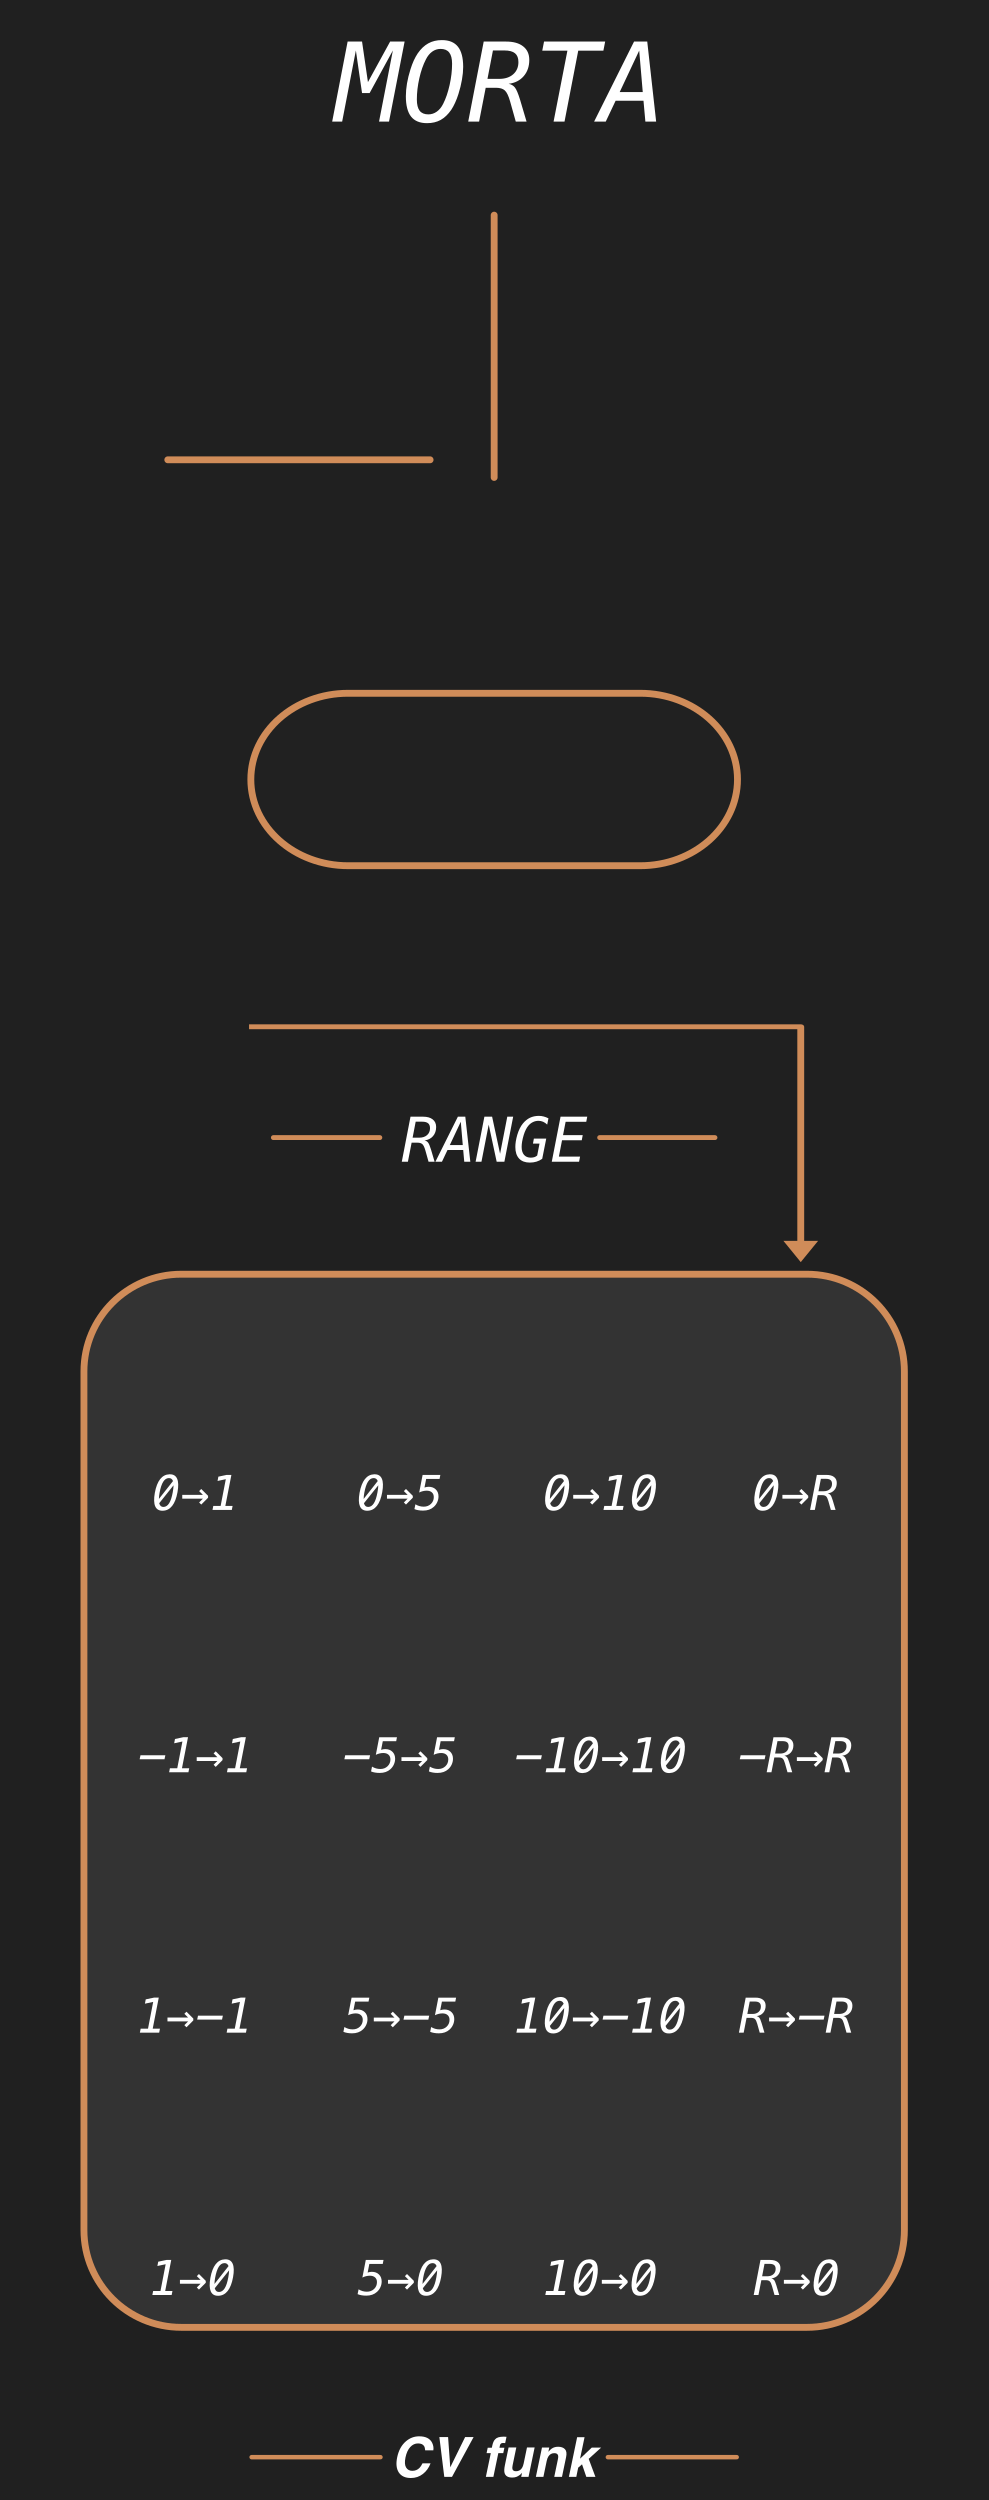
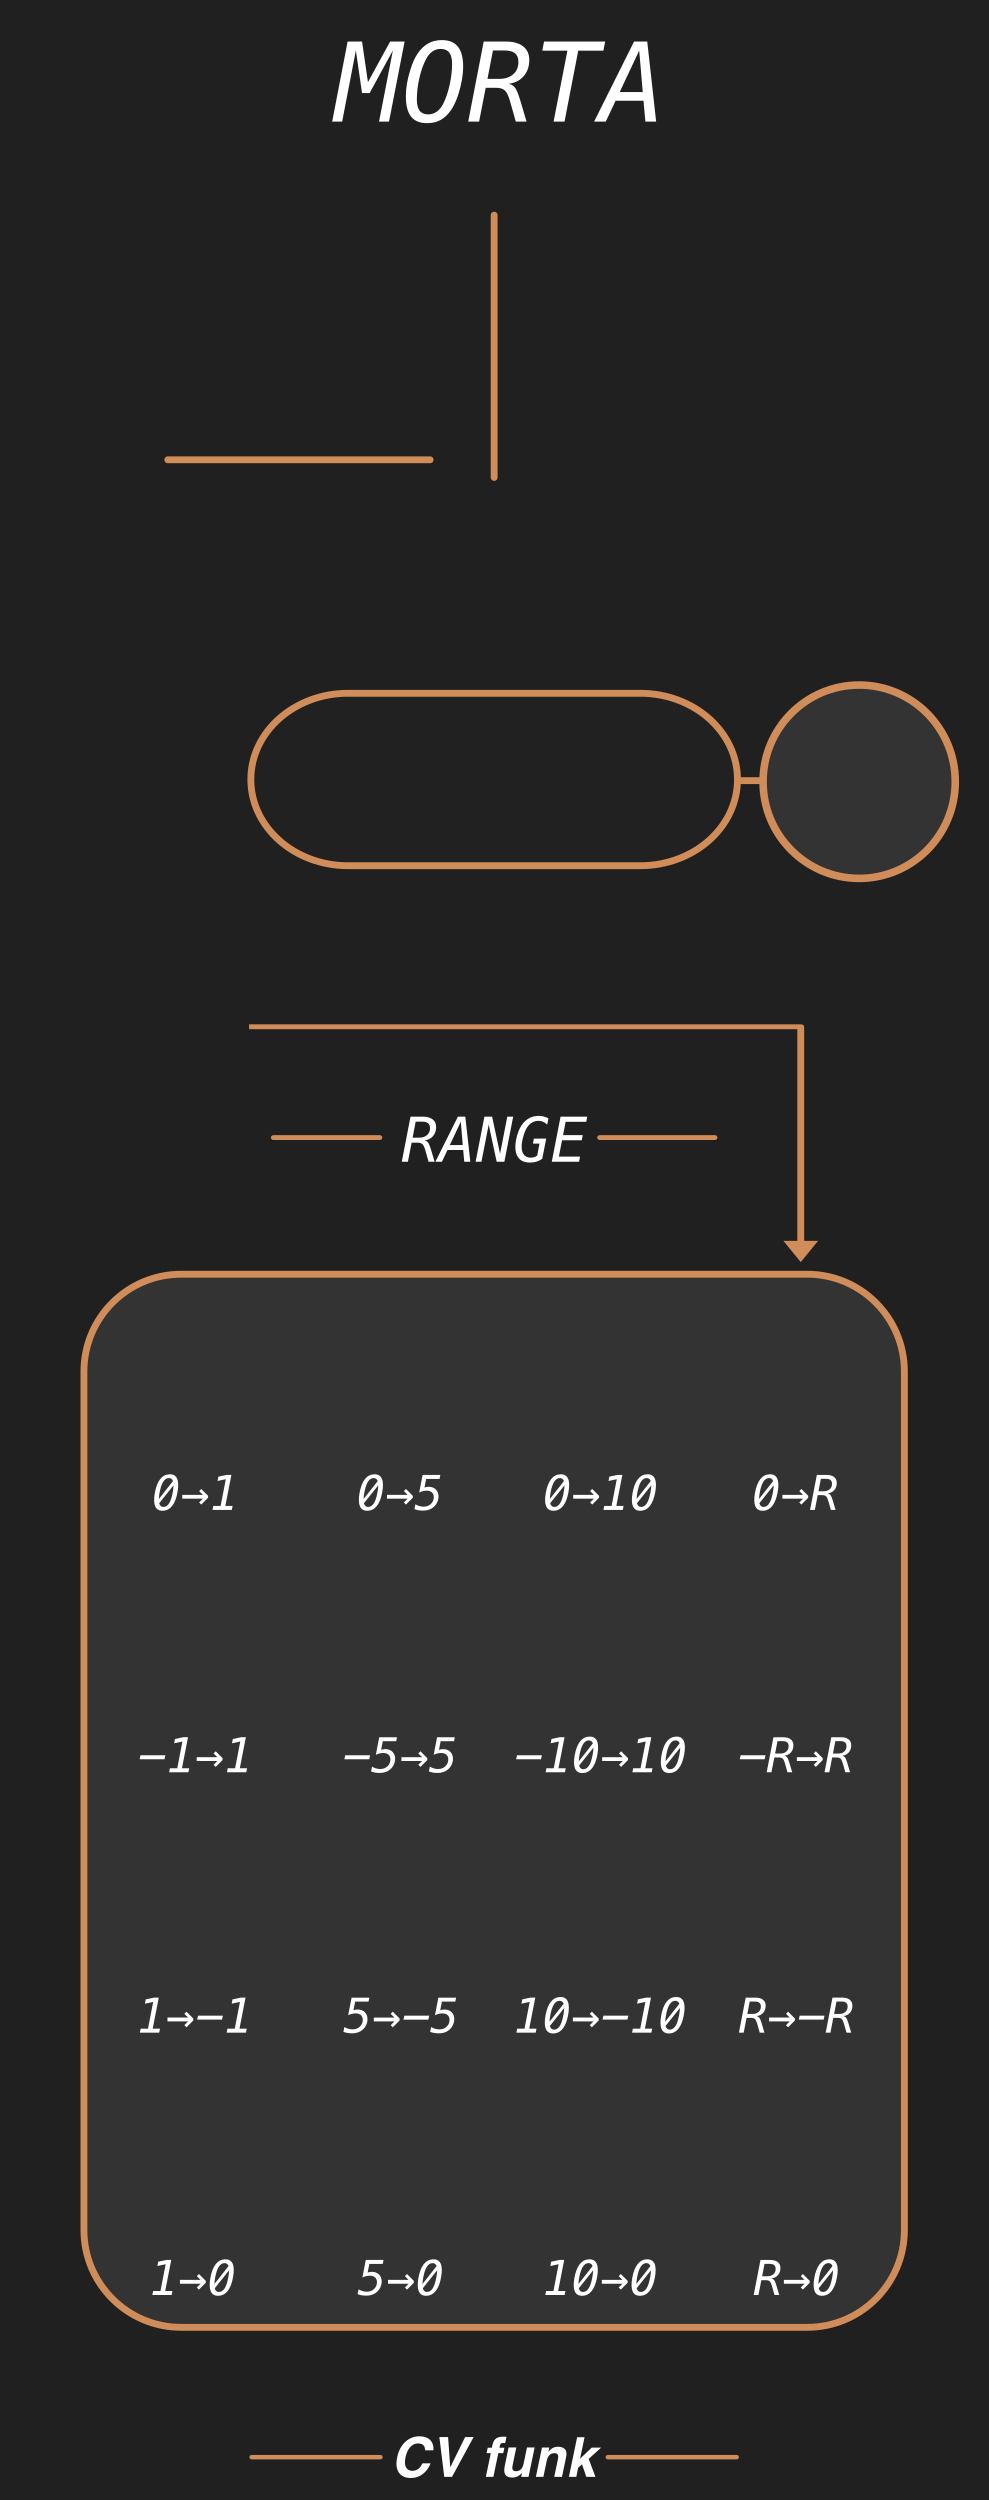
<svg xmlns="http://www.w3.org/2000/svg" width="50.8mm" height="128.5mm" viewBox="0 0 50.8 128.5" version="1.1" id="svg8" xml:space="preserve">
  <defs id="defs2">
    <linearGradient id="_Linear1" x1="0" y1="0" x2="1" y2="-0.003" gradientUnits="userSpaceOnUse" gradientTransform="matrix(75.07254,292.271,-293.0225,74.8799,36.97399,42.144)">
      <stop offset="0" style="stop-color:#e6e6e6;stop-opacity:1" id="stop1" />
      <stop offset="1" style="stop-color:#e6e6e6;stop-opacity:0" id="stop2" />
    </linearGradient>
  </defs>
  <g id="Layer-1" style="clip-rule:evenodd;fill-rule:evenodd;stroke-linejoin:round;stroke-miterlimit:1.5" transform="matrix(0.3561892,0,0,0.3561892,-0.3901597,-0.8190441)">
    <rect id="rect1" x="0.529" y="0.795" width="143.753" height="364.815" style="fill:#202020;stroke-width:1" />
+     <path id="path22526" d="m 106.924,114.948 h 17.015" style="clip-rule:evenodd;display:inline;fill:none;fill-rule:evenodd;stroke:#d08c59;stroke-width:0.99;stroke-linecap:round;stroke-linejoin:round;stroke-miterlimit:1.5;stroke-dasharray:none;stroke-opacity:1" />
    <g id="g3" transform="translate(-1.547709)">
      <path id="path128" d="m 65.011,354.825 c 0.168,0.356 0.223,0.713 0.164,1.073 h -1.177 c -0.018,-0.276 -0.072,-0.484 -0.164,-0.624 -0.161,-0.25 -0.452,-0.375 -0.872,-0.375 -0.428,0 -0.803,0.176 -1.123,0.529 -0.321,0.352 -0.548,0.85 -0.682,1.495 -0.135,0.645 -0.106,1.127 0.089,1.449 0.194,0.321 0.492,0.481 0.894,0.481 0.413,0 0.757,-0.138 1.032,-0.414 0.151,-0.147 0.296,-0.37 0.436,-0.666 h 1.166 c -0.232,0.627 -0.599,1.136 -1.099,1.529 -0.501,0.391 -1.079,0.588 -1.734,0.588 -0.81,0 -1.392,-0.265 -1.746,-0.795 -0.352,-0.533 -0.43,-1.263 -0.237,-2.192 0.208,-1.003 0.633,-1.777 1.273,-2.32 0.558,-0.473 1.191,-0.71 1.899,-0.71 0.948,0 1.574,0.318 1.881,0.952 z" style="fill:#ffffff;fill-rule:nonzero" />
      <path id="path129" d="m 67.617,358.347 2.145,-4.364 h 1.223 l -3.119,5.746 h -1.112 l -0.708,-5.746 h 1.259 z" style="fill:#ffffff;fill-rule:nonzero" />
      <path id="path130" d="m 75.43,355.519 -0.165,0.784 h -0.713 l -0.712,3.426 h -1.085 l 0.712,-3.426 h -0.609 l 0.164,-0.784 h 0.597 l 0.056,-0.273 c 0.096,-0.455 0.236,-0.768 0.421,-0.94 0.212,-0.254 0.619,-0.382 1.223,-0.382 0.069,0 0.131,0.002 0.186,0.006 0.055,0.004 0.131,0.01 0.228,0.017 l -0.191,0.906 c -0.059,-0.008 -0.16,-0.014 -0.302,-0.018 -0.143,-0.004 -0.25,0.028 -0.32,0.097 -0.07,0.069 -0.112,0.145 -0.128,0.228 -0.018,0.084 -0.043,0.203 -0.077,0.359 z" style="fill:#ffffff;fill-rule:nonzero" />
      <path id="path131" d="m 77.976,359.13 c -0.012,0.013 -0.046,0.052 -0.1,0.117 -0.053,0.065 -0.113,0.121 -0.179,0.171 -0.204,0.156 -0.392,0.262 -0.564,0.319 -0.171,0.057 -0.364,0.086 -0.579,0.086 -0.616,0 -0.985,-0.225 -1.104,-0.678 -0.067,-0.249 -0.049,-0.617 0.053,-1.103 l 0.532,-2.562 h 1.115 l -0.531,2.562 c -0.051,0.242 -0.061,0.423 -0.031,0.546 0.054,0.216 0.226,0.324 0.516,0.324 0.372,0 0.659,-0.154 0.861,-0.461 0.107,-0.166 0.189,-0.386 0.245,-0.658 l 0.481,-2.313 h 1.104 l -0.883,4.249 h -1.058 z" style="fill:#ffffff;fill-rule:nonzero" />
      <path id="path132" d="m 83.159,357.146 c 0.048,-0.224 0.055,-0.396 0.019,-0.515 -0.061,-0.219 -0.241,-0.328 -0.542,-0.328 -0.37,0 -0.657,0.16 -0.86,0.479 -0.108,0.17 -0.188,0.386 -0.241,0.648 l -0.478,2.299 h -1.085 l 0.882,-4.242 h 1.052 l -0.13,0.62 c 0.185,-0.217 0.351,-0.375 0.497,-0.471 0.259,-0.172 0.562,-0.257 0.905,-0.257 0.431,0 0.759,0.114 0.985,0.345 0.225,0.23 0.283,0.611 0.173,1.144 l -0.596,2.861 h -1.116 z" style="fill:#ffffff;fill-rule:nonzero" />
      <path id="path133" d="m 86.079,358.394 -0.274,1.335 h -1.071 l 1.193,-5.727 h 1.07 l -0.647,3.097 1.69,-1.6 h 1.35 l -1.797,1.627 0.974,2.603 h -1.315 l -0.618,-1.816 z" style="fill:#ffffff;fill-rule:nonzero" />
      <path id="path134" d="M 38.954,356.882 H 57.546" style="fill:none;stroke:#d08c59;stroke-width:0.64px;stroke-linecap:round" />
      <path id="path135" d="m 90.361,356.882 h 18.592" style="fill:none;stroke:#d08c59;stroke-width:0.64px;stroke-linecap:round" />
    </g>
    <path d="m 56.257,7.65 h 1.981 l 2.043,9.51 1.849,-9.51 h 1.509 L 61.387,19.202 H 59.407 L 57.364,9.693 55.507,19.202 H 54.006 Z M 67.477,18.158 q 0.658,0 1.215,-0.395 0.557,-0.395 0.921,-1.13 0.573,-1.122 0.929,-2.716 0.356,-1.594 0.356,-3.064 0,-1.099 -0.41,-1.617 -0.402,-0.526 -1.253,-0.526 -0.658,0 -1.207,0.395 -0.549,0.395 -0.913,1.13 -0.588,1.137 -0.944,2.716 -0.356,1.578 -0.356,3.049 0,1.106 0.402,1.633 0.41,0.526 1.261,0.526 z m 5.022,-6.848 q 0,0.851 -0.178,1.849 -0.17,0.998 -0.503,2.05 -0.224,0.712 -0.487,1.277 -0.255,0.565 -0.557,1.021 -0.681,0.983 -1.524,1.455 -0.843,0.464 -1.965,0.464 -1.555,0 -2.306,-0.952 -0.751,-0.952 -0.751,-2.933 0,-0.859 0.162,-1.842 0.17,-0.99 0.503,-2.043 0.224,-0.712 0.48,-1.277 0.263,-0.565 0.565,-1.021 0.681,-0.983 1.524,-1.447 0.843,-0.472 1.965,-0.472 1.563,0 2.314,0.952 0.758,0.944 0.758,2.917 z m 2.84,-3.66 h 1.981 l 2.043,9.51 1.849,-9.51 h 1.509 L 80.468,19.202 H 78.488 L 76.445,9.693 74.588,19.202 h -1.501 z m 13.022,1.3 -2.817,5.989 h 3.327 z M 87.618,7.65 h 1.903 l 1.284,11.552 h -1.555 l -0.271,-3.01 h -4.024 l -1.424,3.01 h -1.679 z" id="text1" style="font-style:italic;font-size:15.847px;font-family:Menlo;-inkscape-font-specification:'Menlo Italic';display:none;fill:#ffffff;stroke-width:0.743" aria-label="NONA" />
    <path d="m 47.026,19.212 q 1.431,0 2.298,-0.48 0.867,-0.487 1.393,-1.578 0.418,-0.89 0.681,-2.12 0.271,-1.238 0.271,-2.267 0,-1.362 -0.634,-1.95 -0.634,-0.588 -2.128,-0.588 h -0.882 l -1.749,8.983 z M 49.054,8.944 q 2.112,0 3.157,0.959 1.052,0.959 1.052,2.909 0,1.253 -0.325,2.584 -0.325,1.331 -0.874,2.36 -0.805,1.478 -2.012,2.112 -1.199,0.627 -3.25,0.627 H 44.457 L 46.709,8.944 Z m 7.668,0 h 6.848 L 63.314,10.26 h -5.293 l -0.665,3.42 h 5.053 l -0.248,1.315 h -5.06 l -0.805,4.186 h 5.432 l -0.255,1.315 h -7.003 z M 70.905,20.087 q -0.65,0.317 -1.315,0.472 -0.658,0.162 -1.362,0.162 -1.78,0 -2.762,-1.029 -0.975,-1.029 -0.975,-2.886 0,-1.702 0.542,-3.374 0.542,-1.671 1.424,-2.731 0.828,-1.006 1.826,-1.486 0.998,-0.48 2.275,-0.48 0.619,0 1.23,0.162 0.611,0.162 1.192,0.472 l -0.317,1.602 q -0.495,-0.487 -1.045,-0.727 -0.549,-0.24 -1.168,-0.24 -0.735,0 -1.362,0.317 -0.627,0.31 -1.176,0.952 -0.805,0.952 -1.3,2.437 -0.487,1.486 -0.487,2.979 0,1.339 0.604,2.05 0.604,0.712 1.741,0.712 0.658,0 1.354,-0.248 0.704,-0.248 1.385,-0.72 z M 75.818,8.944 h 6.422 L 81.985,10.26 h -2.43 l -1.725,8.922 h 2.43 l -0.255,1.315 h -6.422 l 0.255,-1.315 h 2.422 L 77.992,10.26 H 75.563 Z m 8.635,0 h 2.081 l 0.851,5.85 3.203,-5.85 h 2.089 L 90.427,20.497 h -1.439 l 1.996,-10.268 -3.358,6.151 h -1.091 l -0.89,-6.151 -1.981,10.268 H 82.225 Z M 97.909,10.244 95.093,16.233 H 98.42 Z M 97.166,8.944 h 1.903 l 1.284,11.552 H 98.799 l -0.271,-3.01 h -4.024 l -1.424,3.01 h -1.679 z" id="text2" style="font-style:italic;font-size:15.847px;font-family:Menlo;-inkscape-font-specification:'Menlo Italic';display:none;fill:#ffffff;stroke-width:0.743" aria-label="DECIMA" />
    <path d="m 51.259,8.297 h 2.081 l 0.851,5.85 3.203,-5.85 h 2.089 L 57.232,19.849 H 55.793 L 57.789,9.582 54.431,15.733 H 53.34 L 52.45,9.582 50.47,19.849 H 49.03 Z M 62.912,18.805 q 0.658,0 1.215,-0.395 0.557,-0.395 0.921,-1.13 0.573,-1.122 0.929,-2.716 0.356,-1.594 0.356,-3.064 0,-1.099 -0.41,-1.617 -0.402,-0.526 -1.253,-0.526 -0.658,0 -1.207,0.395 -0.549,0.395 -0.913,1.13 -0.588,1.137 -0.944,2.716 -0.356,1.578 -0.356,3.049 0,1.106 0.402,1.633 0.41,0.526 1.261,0.526 z m 5.022,-6.848 q 0,0.851 -0.178,1.849 -0.17,0.998 -0.503,2.05 -0.224,0.712 -0.487,1.277 -0.255,0.565 -0.557,1.021 -0.681,0.983 -1.524,1.455 -0.843,0.464 -1.965,0.464 -1.555,0 -2.306,-0.952 -0.751,-0.952 -0.751,-2.933 0,-0.859 0.162,-1.842 0.17,-0.99 0.503,-2.043 0.224,-0.712 0.48,-1.277 0.263,-0.565 0.565,-1.021 0.681,-0.983 1.524,-1.447 0.843,-0.472 1.965,-0.472 1.563,0 2.314,0.952 0.758,0.944 0.758,2.917 z m 6.562,2.437 q 0.557,0.108 0.89,0.518 0.34,0.41 0.758,1.78 l 0.936,3.157 h -1.555 l -0.82,-2.917 q -0.34,-1.207 -0.766,-1.586 -0.418,-0.379 -1.269,-0.379 h -1.486 l -0.952,4.882 H 68.661 L 70.897,8.297 h 3.219 q 1.602,0 2.476,0.696 0.882,0.689 0.882,1.95 0,1.416 -0.805,2.345 -0.797,0.929 -2.174,1.106 z m -2.267,-4.813 -0.789,4.101 h 1.695 q 1.261,0 2.012,-0.658 0.758,-0.665 0.758,-1.764 0,-0.867 -0.487,-1.269 -0.487,-0.41 -1.54,-0.41 z m 7.374,-1.284 h 8.821 L 88.167,9.613 H 84.538 L 82.558,19.849 H 80.979 L 82.975,9.613 H 79.346 Z M 93.336,9.597 90.52,15.586 h 3.327 z M 92.593,8.297 h 1.903 L 95.781,19.849 h -1.555 l -0.271,-3.01 h -4.024 l -1.424,3.01 h -1.679 z" id="text3" style="font-style:italic;font-size:15.847px;font-family:Menlo;-inkscape-font-specification:'Menlo Italic';display:inline;fill:#ffffff;stroke-width:0.743" aria-label="MORTA" />
    <rect style="clip-rule:evenodd;display:inline;opacity:1;fill:#333333;fill-opacity:1;fill-rule:evenodd;stroke:#d08c59;stroke-width:0.99;stroke-linejoin:round;stroke-miterlimit:1.5;stroke-dasharray:none;stroke-opacity:1" id="rect49" width="118.395" height="151.971" x="13.208" y="186.176" rx="14.037" ry="14.037" />
    <path id="path219" d="M 40.544,166.461 H 55.908" style="clip-rule:evenodd;display:inline;fill:none;fill-rule:evenodd;stroke:#d08c59;stroke-width:0.702;stroke-linecap:round;stroke-linejoin:round;stroke-miterlimit:1.5;stroke-dasharray:none;stroke-opacity:1" />
    <path id="path220" d="m 87.629,166.461 h 16.639" style="clip-rule:evenodd;display:inline;fill:none;fill-rule:evenodd;stroke:#d08c59;stroke-width:0.702;stroke-linecap:round;stroke-linejoin:round;stroke-miterlimit:1.5;stroke-dasharray:none;stroke-opacity:1" />
    <path d="m 62.356,166.872 q 0.313,0.061 0.501,0.292 0.192,0.231 0.427,1.001 l 0.527,1.776 h -0.875 l -0.461,-1.641 q -0.192,-0.679 -0.431,-0.892 -0.235,-0.213 -0.714,-0.213 h -0.836 l -0.535,2.746 h -0.884 l 1.258,-6.498 h 1.811 q 0.901,0 1.393,0.392 0.496,0.387 0.496,1.097 0,0.796 -0.453,1.319 -0.448,0.522 -1.223,0.622 z m -1.275,-2.707 -0.444,2.307 h 0.953 q 0.709,0 1.132,-0.37 0.427,-0.374 0.427,-0.992 0,-0.487 -0.274,-0.714 -0.274,-0.231 -0.866,-0.231 z m 6.507,0.009 -1.584,3.369 h 1.872 z m -0.418,-0.731 h 1.071 l 0.723,6.498 h -0.875 l -0.152,-1.693 H 65.673 l -0.801,1.693 h -0.944 z m 3.826,0 h 1.114 l 1.149,5.349 1.04,-5.349 h 0.849 l -1.267,6.498 h -1.114 l -1.149,-5.349 -1.045,5.349 h -0.844 z m 8.344,6.08 q -0.379,0.27 -0.827,0.409 -0.448,0.135 -0.958,0.135 -1.01,0 -1.554,-0.583 -0.54,-0.588 -0.54,-1.671 0,-0.392 0.07,-0.831 0.074,-0.444 0.213,-0.927 0.152,-0.509 0.357,-0.918 0.205,-0.413 0.448,-0.705 0.466,-0.566 1.027,-0.836 0.566,-0.27 1.288,-0.27 0.348,0 0.692,0.091 0.348,0.091 0.683,0.266 l -0.178,0.901 q -0.283,-0.274 -0.596,-0.409 -0.309,-0.135 -0.662,-0.135 -0.427,0 -0.801,0.183 -0.374,0.178 -0.67,0.531 -0.192,0.226 -0.361,0.566 -0.17,0.339 -0.3,0.762 -0.148,0.496 -0.226,0.931 -0.074,0.435 -0.074,0.788 0,0.744 0.344,1.149 0.344,0.405 0.975,0.405 0.296,0 0.531,-0.078 0.235,-0.083 0.396,-0.235 l 0.331,-1.711 h -0.944 l 0.131,-0.723 h 1.785 z m 2.646,-6.08 h 3.852 l -0.144,0.74 h -2.977 l -0.374,1.924 h 2.842 l -0.139,0.74 H 82.199 l -0.453,2.355 H 84.802 l -0.144,0.74 h -3.939 z" id="text4" style="font-style:italic;font-size:8.914px;font-family:Menlo;-inkscape-font-specification:'Menlo Italic';fill:#ffffff;stroke:none;stroke-width:0.743;stroke-opacity:1" aria-label="RANGE" />
    <path d="m 25.549,215.047 q 0.809,-0.027 1.1,0.626 0.295,0.653 0.061,1.953 -0.234,1.303 -0.768,1.98 -0.535,0.677 -1.344,0.701 -0.809,0.024 -1.1,-0.626 -0.291,-0.653 -0.061,-1.953 0.237,-1.303 0.768,-1.98 0.535,-0.677 1.344,-0.701 z m -0.853,4.712 q 0.481,-0.013 0.809,-0.535 0.328,-0.521 0.518,-1.578 0.105,-0.562 0.118,-1.012 l -2.072,2.59 q 0.152,0.552 0.626,0.535 z m 0.755,-4.164 q -0.477,0.013 -0.806,0.535 -0.328,0.521 -0.521,1.578 -0.088,0.477 -0.098,0.897 l 2.035,-2.583 q -0.173,-0.443 -0.609,-0.427 z m 5.67,2.837 -0.985,0.985 -0.305,-0.305 0.542,-0.542 h -2.979 v -0.555 h 2.979 l -0.542,-0.542 0.305,-0.305 0.985,0.985 z m 0.752,1.185 h 1.06 l 0.748,-3.863 -1.192,0.257 0.118,-0.623 1.192,-0.251 h 0.687 l -0.873,4.479 h 1.046 l -0.112,0.575 h -2.786 z" id="text5" style="font-style:italic;font-size:6.933px;font-family:Menlo;-inkscape-font-specification:'Menlo Italic';text-align:center;text-anchor:middle;fill:#ffffff;stroke-width:0.743" aria-label="0→1" />
    <path d="m 55.093,215.047 q 0.809,-0.027 1.1,0.626 0.295,0.653 0.061,1.953 -0.234,1.303 -0.768,1.98 -0.535,0.677 -1.344,0.701 -0.809,0.024 -1.1,-0.626 -0.291,-0.653 -0.061,-1.953 0.237,-1.303 0.768,-1.98 0.535,-0.677 1.344,-0.701 z m -0.853,4.712 q 0.481,-0.013 0.809,-0.535 0.328,-0.521 0.518,-1.578 0.105,-0.562 0.118,-1.012 l -2.072,2.59 q 0.152,0.552 0.626,0.535 z m 0.755,-4.164 q -0.477,0.013 -0.806,0.535 -0.328,0.521 -0.521,1.578 -0.088,0.477 -0.098,0.897 l 2.035,-2.583 q -0.173,-0.443 -0.609,-0.427 z m 5.67,2.837 -0.985,0.985 -0.305,-0.305 0.542,-0.542 h -2.979 v -0.555 h 2.979 l -0.542,-0.542 0.305,-0.305 0.985,0.985 z m 1.415,-3.294 h 2.559 l -0.112,0.575 h -1.933 l -0.244,1.242 q 0.159,-0.054 0.308,-0.078 0.152,-0.027 0.301,-0.027 0.636,0 1.026,0.386 0.389,0.383 0.389,1.009 0,0.42 -0.179,0.816 -0.176,0.396 -0.501,0.687 -0.298,0.271 -0.684,0.406 -0.383,0.135 -0.867,0.135 -0.366,0 -0.684,-0.058 -0.315,-0.054 -0.559,-0.159 l 0.139,-0.694 q 0.284,0.173 0.582,0.257 0.298,0.085 0.616,0.085 0.63,0 1.043,-0.396 0.413,-0.396 0.413,-0.985 0,-0.433 -0.274,-0.68 -0.271,-0.247 -0.752,-0.247 -0.267,0 -0.548,0.068 -0.278,0.068 -0.531,0.196 z" id="text6" style="font-style:italic;font-size:6.933px;font-family:Menlo;-inkscape-font-specification:'Menlo Italic';text-align:center;text-anchor:middle;fill:#ffffff;stroke-width:0.743" aria-label="0→5" />
    <path d="m 81.968,215.047 q 0.809,-0.027 1.1,0.626 0.295,0.653 0.061,1.953 -0.234,1.303 -0.768,1.98 -0.535,0.677 -1.344,0.701 -0.809,0.024 -1.1,-0.626 -0.291,-0.653 -0.061,-1.953 0.237,-1.303 0.768,-1.98 0.535,-0.677 1.344,-0.701 z m -0.853,4.712 q 0.481,-0.013 0.809,-0.535 0.328,-0.521 0.518,-1.578 0.105,-0.562 0.118,-1.012 l -2.072,2.59 q 0.152,0.552 0.626,0.535 z m 0.755,-4.164 q -0.477,0.013 -0.806,0.535 -0.328,0.521 -0.521,1.578 -0.088,0.477 -0.098,0.897 l 2.035,-2.583 q -0.173,-0.443 -0.609,-0.427 z m 5.67,2.837 -0.985,0.985 -0.305,-0.305 0.542,-0.542 h -2.979 v -0.555 h 2.979 l -0.542,-0.542 0.305,-0.305 0.985,0.985 z m 0.752,1.185 h 1.06 l 0.748,-3.863 -1.192,0.257 0.118,-0.623 1.192,-0.251 h 0.687 l -0.873,4.479 h 1.046 l -0.112,0.575 h -2.786 z m 6.198,-4.57 q 0.809,-0.027 1.1,0.626 0.295,0.653 0.061,1.953 -0.234,1.303 -0.768,1.98 -0.535,0.677 -1.344,0.701 -0.809,0.024 -1.1,-0.626 -0.291,-0.653 -0.061,-1.953 0.237,-1.303 0.768,-1.98 0.535,-0.677 1.344,-0.701 z m -0.853,4.712 q 0.481,-0.013 0.809,-0.535 0.328,-0.521 0.518,-1.578 0.105,-0.562 0.118,-1.012 l -2.072,2.59 q 0.152,0.552 0.626,0.535 z m 0.755,-4.164 q -0.477,0.013 -0.806,0.535 -0.328,0.521 -0.521,1.578 -0.088,0.477 -0.098,0.897 l 2.035,-2.583 q -0.173,-0.443 -0.609,-0.427 z" id="text7" style="font-style:italic;font-size:6.933px;font-family:Menlo;-inkscape-font-specification:'Menlo Italic';text-align:center;text-anchor:middle;fill:#ffffff;stroke-width:0.743" aria-label="0→10" />
    <path d="m 112.154,215.047 q 0.809,-0.027 1.1,0.626 0.295,0.653 0.061,1.953 -0.234,1.303 -0.768,1.98 -0.535,0.677 -1.344,0.701 -0.809,0.024 -1.1,-0.626 -0.291,-0.653 -0.061,-1.953 0.237,-1.303 0.768,-1.98 0.535,-0.677 1.344,-0.701 z m -0.853,4.712 q 0.481,-0.013 0.809,-0.535 0.328,-0.521 0.518,-1.578 0.105,-0.562 0.118,-1.012 l -2.072,2.59 q 0.152,0.552 0.626,0.535 z m 0.755,-4.164 q -0.477,0.013 -0.806,0.535 -0.328,0.521 -0.521,1.578 -0.088,0.477 -0.098,0.897 l 2.035,-2.583 q -0.173,-0.443 -0.609,-0.427 z m 5.67,2.837 -0.985,0.985 -0.305,-0.305 0.542,-0.542 h -2.979 v -0.555 h 2.979 l -0.542,-0.542 0.305,-0.305 0.985,0.985 z m 2.817,-0.626 q 0.244,0.047 0.389,0.227 0.149,0.179 0.332,0.779 l 0.41,1.381 h -0.68 l -0.359,-1.276 q -0.149,-0.528 -0.335,-0.694 -0.183,-0.166 -0.555,-0.166 h -0.65 l -0.416,2.136 h -0.687 l 0.978,-5.054 h 1.408 q 0.701,0 1.083,0.305 0.386,0.301 0.386,0.853 0,0.62 -0.352,1.026 -0.349,0.406 -0.951,0.484 z m -0.992,-2.106 -0.345,1.794 h 0.741 q 0.552,0 0.88,-0.288 0.332,-0.291 0.332,-0.772 0,-0.379 -0.213,-0.555 -0.213,-0.179 -0.674,-0.179 z" id="text8" style="font-style:italic;font-size:6.933px;font-family:Menlo;-inkscape-font-specification:'Menlo Italic';text-align:center;text-anchor:middle;fill:#ffffff;stroke-width:0.743" aria-label="0→R" />
    <path d="m 21.368,255.596 h 3.588 l -0.122,0.572 h -3.588 z m 4.245,1.875 h 1.06 l 0.748,-3.863 -1.192,0.257 0.118,-0.623 1.192,-0.251 h 0.687 l -0.873,4.479 h 1.046 l -0.112,0.575 h -2.786 z m 7.596,-1.185 -0.985,0.985 -0.305,-0.305 0.542,-0.542 h -2.979 v -0.555 h 2.979 l -0.542,-0.542 0.305,-0.305 0.985,0.985 z m 0.752,1.185 h 1.06 l 0.748,-3.863 -1.192,0.257 0.118,-0.623 1.192,-0.251 h 0.687 l -0.873,4.479 h 1.046 l -0.112,0.575 h -2.786 z" id="text9" style="font-style:italic;font-size:6.933px;font-family:Menlo;-inkscape-font-specification:'Menlo Italic';text-align:center;text-anchor:middle;fill:#ffffff;stroke-width:0.743" aria-label="-1→1" />
    <path d="m 50.912,255.596 h 3.588 l -0.122,0.572 h -3.588 z m 4.909,-2.603 h 2.559 l -0.112,0.575 h -1.933 l -0.244,1.242 q 0.159,-0.054 0.308,-0.078 0.152,-0.027 0.301,-0.027 0.636,0 1.026,0.386 0.389,0.383 0.389,1.009 0,0.42 -0.179,0.816 -0.176,0.396 -0.501,0.687 -0.298,0.271 -0.684,0.406 -0.383,0.135 -0.867,0.135 -0.366,0 -0.684,-0.058 -0.315,-0.054 -0.559,-0.159 l 0.139,-0.694 q 0.284,0.173 0.582,0.257 0.298,0.085 0.616,0.085 0.63,0 1.043,-0.396 0.413,-0.396 0.413,-0.985 0,-0.433 -0.274,-0.68 -0.271,-0.247 -0.752,-0.247 -0.267,0 -0.548,0.068 -0.278,0.068 -0.531,0.196 z m 6.933,3.294 -0.985,0.985 -0.305,-0.305 0.542,-0.542 h -2.979 v -0.555 h 2.979 l -0.542,-0.542 0.305,-0.305 0.985,0.985 z m 1.415,-3.294 h 2.559 l -0.112,0.575 h -1.933 l -0.244,1.242 q 0.159,-0.054 0.308,-0.078 0.152,-0.027 0.301,-0.027 0.636,0 1.026,0.386 0.389,0.383 0.389,1.009 0,0.42 -0.179,0.816 -0.176,0.396 -0.501,0.687 -0.298,0.271 -0.684,0.406 -0.383,0.135 -0.867,0.135 -0.366,0 -0.684,-0.058 -0.315,-0.054 -0.559,-0.159 l 0.139,-0.694 q 0.284,0.173 0.582,0.257 0.298,0.085 0.616,0.085 0.63,0 1.043,-0.396 0.413,-0.396 0.413,-0.985 0,-0.433 -0.274,-0.68 -0.271,-0.247 -0.752,-0.247 -0.267,0 -0.548,0.068 -0.278,0.068 -0.531,0.196 z" id="text10" style="font-style:italic;font-size:6.933px;font-family:Menlo;-inkscape-font-specification:'Menlo Italic';text-align:center;text-anchor:middle;fill:#ffffff;stroke-width:0.743" aria-label="-5→5" />
    <path d="m 75.7,255.596 h 3.588 l -0.122,0.572 h -3.588 z m 4.245,1.875 h 1.06 l 0.748,-3.863 -1.192,0.257 0.118,-0.623 1.192,-0.251 h 0.687 l -0.873,4.479 h 1.046 l -0.112,0.575 h -2.786 z m 6.198,-4.57 q 0.809,-0.027 1.1,0.626 0.295,0.653 0.061,1.953 -0.234,1.303 -0.768,1.98 -0.535,0.677 -1.344,0.701 -0.809,0.024 -1.1,-0.626 -0.291,-0.653 -0.061,-1.953 0.237,-1.303 0.768,-1.98 0.535,-0.677 1.344,-0.701 z m -0.853,4.712 q 0.481,-0.013 0.809,-0.535 0.328,-0.521 0.518,-1.578 0.105,-0.562 0.118,-1.012 l -2.072,2.59 q 0.152,0.552 0.626,0.535 z m 0.755,-4.164 q -0.477,0.014 -0.806,0.535 -0.328,0.521 -0.521,1.578 -0.088,0.477 -0.098,0.897 l 2.035,-2.583 q -0.173,-0.443 -0.609,-0.427 z m 5.67,2.837 -0.985,0.985 -0.305,-0.305 0.542,-0.542 h -2.979 v -0.555 h 2.979 l -0.542,-0.542 0.305,-0.305 0.985,0.985 z m 0.752,1.185 h 1.06 l 0.748,-3.863 -1.192,0.257 0.118,-0.623 1.192,-0.251 h 0.687 l -0.873,4.479 h 1.046 l -0.112,0.575 h -2.786 z m 6.198,-4.57 q 0.809,-0.027 1.1,0.626 0.295,0.653 0.061,1.953 -0.234,1.303 -0.768,1.98 -0.535,0.677 -1.344,0.701 -0.809,0.024 -1.1,-0.626 -0.291,-0.653 -0.061,-1.953 0.237,-1.303 0.768,-1.98 0.535,-0.677 1.344,-0.701 z m -0.853,4.712 q 0.481,-0.013 0.809,-0.535 0.328,-0.521 0.518,-1.578 0.105,-0.562 0.118,-1.012 l -2.072,2.59 q 0.152,0.552 0.626,0.535 z m 0.755,-4.164 q -0.477,0.014 -0.806,0.535 -0.328,0.521 -0.521,1.578 -0.088,0.477 -0.098,0.897 l 2.035,-2.583 q -0.173,-0.443 -0.609,-0.427 z" id="text11" style="font-style:italic;font-size:6.933px;font-family:Menlo;-inkscape-font-specification:'Menlo Italic';text-align:center;text-anchor:middle;fill:#ffffff;stroke-width:0.743" aria-label="-10→10" />
    <path d="m 107.973,255.596 h 3.588 l -0.122,0.572 h -3.588 z m 6.31,0.064 q 0.244,0.047 0.389,0.227 0.149,0.179 0.332,0.779 l 0.41,1.381 h -0.68 l -0.359,-1.276 q -0.149,-0.528 -0.335,-0.694 -0.183,-0.166 -0.555,-0.166 h -0.65 l -0.416,2.136 h -0.687 l 0.978,-5.054 h 1.408 q 0.701,0 1.083,0.305 0.386,0.301 0.386,0.853 0,0.62 -0.352,1.026 -0.349,0.406 -0.951,0.484 z m -0.992,-2.106 -0.345,1.794 h 0.741 q 0.552,0 0.88,-0.288 0.332,-0.291 0.332,-0.772 0,-0.379 -0.213,-0.555 -0.213,-0.179 -0.674,-0.179 z m 6.523,2.732 -0.985,0.985 -0.305,-0.305 0.542,-0.542 h -2.979 v -0.555 h 2.979 l -0.542,-0.542 0.305,-0.305 0.985,0.985 z m 2.817,-0.626 q 0.244,0.047 0.389,0.227 0.149,0.179 0.332,0.779 l 0.41,1.381 h -0.68 l -0.359,-1.276 q -0.149,-0.528 -0.335,-0.694 -0.183,-0.166 -0.555,-0.166 h -0.65 l -0.416,2.136 h -0.687 l 0.978,-5.054 h 1.408 q 0.701,0 1.083,0.305 0.386,0.301 0.386,0.853 0,0.62 -0.352,1.026 -0.349,0.406 -0.951,0.484 z m -0.992,-2.106 -0.345,1.794 h 0.741 q 0.552,0 0.88,-0.288 0.332,-0.291 0.332,-0.772 0,-0.379 -0.213,-0.555 -0.213,-0.179 -0.674,-0.179 z" id="text12" style="font-style:italic;font-size:6.933px;font-family:Menlo;-inkscape-font-specification:'Menlo Italic';text-align:center;text-anchor:middle;fill:#ffffff;stroke-width:0.743" aria-label="-R→R" />
    <path d="m 21.393,295.047 h 1.06 l 0.748,-3.863 -1.192,0.257 0.118,-0.623 1.192,-0.251 h 0.687 l -0.873,4.479 h 1.046 l -0.112,0.575 H 21.281 Z m 7.596,-1.185 -0.985,0.985 -0.305,-0.305 0.542,-0.542 h -2.979 v -0.555 h 2.979 l -0.542,-0.542 0.305,-0.305 0.985,0.985 z m 0.68,-0.691 h 3.588 l -0.122,0.572 h -3.588 z m 4.245,1.875 h 1.06 l 0.748,-3.863 -1.192,0.257 0.118,-0.623 1.192,-0.251 h 0.687 l -0.873,4.479 h 1.046 l -0.112,0.575 h -2.786 z" id="text13" style="font-style:italic;font-size:6.933px;font-family:Menlo;-inkscape-font-specification:'Menlo Italic';text-align:center;text-anchor:middle;fill:#ffffff;stroke-width:0.743" aria-label="1→-1" />
    <path d="m 51.831,290.569 h 2.559 l -0.112,0.575 h -1.933 l -0.244,1.242 q 0.159,-0.054 0.308,-0.078 0.152,-0.027 0.301,-0.027 0.636,0 1.026,0.386 0.389,0.383 0.389,1.009 0,0.42 -0.179,0.816 -0.176,0.396 -0.501,0.687 -0.298,0.271 -0.684,0.406 -0.383,0.135 -0.867,0.135 -0.366,0 -0.684,-0.058 -0.315,-0.054 -0.559,-0.159 l 0.139,-0.694 q 0.284,0.173 0.582,0.257 0.298,0.085 0.616,0.085 0.63,0 1.043,-0.396 0.413,-0.396 0.413,-0.985 0,-0.433 -0.274,-0.68 -0.271,-0.247 -0.752,-0.247 -0.267,0 -0.548,0.068 -0.278,0.068 -0.531,0.196 z m 6.933,3.294 -0.985,0.985 -0.305,-0.305 0.542,-0.542 h -2.979 v -0.555 h 2.979 l -0.542,-0.542 0.305,-0.305 0.985,0.985 z m 0.68,-0.691 h 3.588 l -0.122,0.572 h -3.588 z m 4.909,-2.603 h 2.559 l -0.112,0.575 h -1.933 l -0.244,1.242 q 0.159,-0.054 0.308,-0.078 0.152,-0.027 0.301,-0.027 0.636,0 1.026,0.386 0.389,0.383 0.389,1.009 0,0.42 -0.179,0.816 -0.176,0.396 -0.501,0.687 -0.298,0.271 -0.684,0.406 -0.383,0.135 -0.867,0.135 -0.366,0 -0.684,-0.058 -0.315,-0.054 -0.559,-0.159 l 0.139,-0.694 q 0.284,0.173 0.582,0.257 0.298,0.085 0.616,0.085 0.63,0 1.043,-0.396 0.413,-0.396 0.413,-0.985 0,-0.433 -0.274,-0.68 -0.271,-0.247 -0.752,-0.247 -0.267,0 -0.548,0.068 -0.278,0.068 -0.531,0.196 z" id="text14" style="font-style:italic;font-size:6.933px;font-family:Menlo;-inkscape-font-specification:'Menlo Italic';text-align:center;text-anchor:middle;fill:#ffffff;stroke-width:0.743" aria-label="5→-5" />
    <path d="m 75.725,295.047 h 1.06 l 0.748,-3.863 -1.192,0.257 0.118,-0.623 1.192,-0.251 h 0.687 l -0.873,4.479 h 1.046 l -0.112,0.575 h -2.786 z m 6.198,-4.57 q 0.809,-0.027 1.1,0.626 0.295,0.653 0.061,1.953 -0.234,1.303 -0.768,1.98 -0.535,0.677 -1.344,0.701 -0.809,0.024 -1.1,-0.626 -0.291,-0.653 -0.061,-1.953 0.237,-1.303 0.768,-1.98 0.535,-0.677 1.344,-0.701 z m -0.853,4.712 q 0.481,-0.013 0.809,-0.535 0.328,-0.521 0.518,-1.578 0.105,-0.562 0.118,-1.012 l -2.072,2.59 q 0.152,0.552 0.626,0.535 z m 0.755,-4.164 q -0.477,0.013 -0.806,0.535 -0.328,0.521 -0.521,1.578 -0.088,0.477 -0.098,0.897 l 2.035,-2.583 q -0.173,-0.443 -0.609,-0.427 z m 5.67,2.837 -0.985,0.985 -0.305,-0.305 0.542,-0.542 h -2.979 v -0.555 h 2.979 l -0.542,-0.542 0.305,-0.305 0.985,0.985 z m 0.68,-0.691 h 3.588 l -0.122,0.572 h -3.588 z m 4.245,1.875 h 1.06 l 0.748,-3.863 -1.192,0.257 0.118,-0.623 1.192,-0.251 h 0.687 l -0.873,4.479 h 1.046 l -0.112,0.575 h -2.786 z m 6.198,-4.57 q 0.809,-0.027 1.1,0.626 0.295,0.653 0.061,1.953 -0.234,1.303 -0.768,1.98 -0.535,0.677 -1.344,0.701 -0.809,0.024 -1.1,-0.626 -0.291,-0.653 -0.061,-1.953 0.237,-1.303 0.768,-1.98 0.535,-0.677 1.344,-0.701 z m -0.853,4.712 q 0.481,-0.013 0.809,-0.535 0.328,-0.521 0.518,-1.578 0.105,-0.562 0.118,-1.012 l -2.072,2.59 q 0.152,0.552 0.626,0.535 z m 0.755,-4.164 q -0.477,0.013 -0.806,0.535 -0.328,0.521 -0.521,1.578 -0.088,0.477 -0.098,0.897 l 2.035,-2.583 q -0.173,-0.443 -0.609,-0.427 z" id="text15" style="font-style:italic;font-size:6.933px;font-family:Menlo;-inkscape-font-specification:'Menlo Italic';text-align:center;text-anchor:middle;fill:#ffffff;stroke-width:0.743" aria-label="10→-10" />
    <path d="m 110.277,293.236 q 0.244,0.047 0.389,0.227 0.149,0.179 0.332,0.779 l 0.41,1.381 h -0.68 l -0.359,-1.276 q -0.149,-0.528 -0.335,-0.694 -0.183,-0.166 -0.555,-0.166 h -0.65 l -0.416,2.136 h -0.687 l 0.978,-5.054 h 1.408 q 0.701,0 1.083,0.305 0.386,0.301 0.386,0.853 0,0.62 -0.352,1.026 -0.349,0.406 -0.951,0.484 z m -0.992,-2.106 -0.345,1.794 h 0.741 q 0.552,0 0.88,-0.288 0.332,-0.291 0.332,-0.772 0,-0.379 -0.213,-0.555 -0.213,-0.179 -0.674,-0.179 z m 6.523,2.732 -0.985,0.985 -0.305,-0.305 0.542,-0.542 h -2.979 v -0.555 h 2.979 l -0.542,-0.542 0.305,-0.305 0.985,0.985 z m 0.68,-0.691 h 3.588 l -0.122,0.572 h -3.588 z m 6.31,0.064 q 0.244,0.047 0.389,0.227 0.149,0.179 0.332,0.779 l 0.41,1.381 h -0.68 l -0.359,-1.276 q -0.149,-0.528 -0.335,-0.694 -0.183,-0.166 -0.555,-0.166 h -0.65 l -0.416,2.136 h -0.687 l 0.978,-5.054 h 1.408 q 0.701,0 1.083,0.305 0.386,0.301 0.386,0.853 0,0.62 -0.352,1.026 -0.349,0.406 -0.951,0.484 z m -0.992,-2.106 -0.345,1.794 h 0.741 q 0.552,0 0.88,-0.288 0.332,-0.291 0.332,-0.772 0,-0.379 -0.213,-0.555 -0.213,-0.179 -0.674,-0.179 z" id="text16" style="font-style:italic;font-size:6.933px;font-family:Menlo;-inkscape-font-specification:'Menlo Italic';text-align:center;text-anchor:middle;fill:#ffffff;stroke-width:0.743" aria-label="R→-R" />
    <path d="m 23.193,332.902 h 1.06 l 0.748,-3.863 -1.192,0.257 0.118,-0.623 1.192,-0.251 h 0.687 l -0.873,4.479 h 1.046 l -0.112,0.575 h -2.786 z m 7.596,-1.185 -0.985,0.985 -0.305,-0.305 0.542,-0.542 h -2.979 v -0.555 h 2.979 l -0.542,-0.542 0.305,-0.305 0.985,0.985 z m 2.776,-3.385 q 0.809,-0.027 1.1,0.626 0.295,0.653 0.061,1.953 -0.234,1.303 -0.768,1.98 -0.535,0.677 -1.344,0.701 -0.809,0.024 -1.1,-0.626 -0.291,-0.653 -0.061,-1.953 0.237,-1.303 0.768,-1.98 0.535,-0.677 1.344,-0.701 z m -0.853,4.712 q 0.481,-0.013 0.809,-0.535 0.328,-0.521 0.518,-1.578 0.105,-0.562 0.118,-1.012 l -2.072,2.59 q 0.152,0.552 0.626,0.535 z m 0.755,-4.164 q -0.477,0.013 -0.806,0.535 -0.328,0.521 -0.521,1.578 -0.088,0.477 -0.098,0.897 l 2.035,-2.583 q -0.173,-0.443 -0.609,-0.427 z" id="text17" style="font-style:italic;font-size:6.933px;font-family:Menlo;-inkscape-font-specification:'Menlo Italic';text-align:center;text-anchor:middle;fill:#ffffff;stroke-width:0.743" aria-label="1→0" />
    <path d="m 53.88,328.423 h 2.559 l -0.112,0.575 h -1.933 l -0.244,1.242 q 0.159,-0.054 0.308,-0.078 0.152,-0.027 0.301,-0.027 0.636,0 1.026,0.386 0.389,0.383 0.389,1.009 0,0.42 -0.179,0.816 -0.176,0.396 -0.501,0.687 -0.298,0.271 -0.684,0.406 -0.383,0.135 -0.867,0.135 -0.366,0 -0.684,-0.058 -0.315,-0.054 -0.559,-0.159 l 0.139,-0.694 q 0.284,0.173 0.582,0.257 0.298,0.085 0.616,0.085 0.63,0 1.043,-0.396 0.413,-0.396 0.413,-0.985 0,-0.433 -0.274,-0.68 -0.271,-0.247 -0.752,-0.247 -0.267,0 -0.548,0.068 -0.278,0.068 -0.531,0.196 z m 6.933,3.294 -0.985,0.985 -0.305,-0.305 0.542,-0.542 h -2.979 v -0.555 h 2.979 l -0.542,-0.542 0.305,-0.305 0.985,0.985 z m 2.776,-3.385 q 0.809,-0.027 1.1,0.626 0.295,0.653 0.061,1.953 -0.234,1.303 -0.768,1.98 -0.535,0.677 -1.344,0.701 -0.809,0.024 -1.1,-0.626 -0.291,-0.653 -0.061,-1.953 0.237,-1.303 0.768,-1.98 0.535,-0.677 1.344,-0.701 z m -0.853,4.712 q 0.481,-0.013 0.809,-0.535 0.328,-0.521 0.518,-1.578 0.105,-0.562 0.118,-1.012 l -2.072,2.59 q 0.152,0.552 0.626,0.535 z m 0.755,-4.164 q -0.477,0.013 -0.806,0.535 -0.328,0.521 -0.521,1.578 -0.088,0.477 -0.098,0.897 l 2.035,-2.583 q -0.173,-0.443 -0.609,-0.427 z" id="text18" style="font-style:italic;font-size:6.933px;font-family:Menlo;-inkscape-font-specification:'Menlo Italic';text-align:center;text-anchor:middle;fill:#ffffff;stroke-width:0.743" aria-label="5→0" />
    <path d="m 79.899,332.902 h 1.06 l 0.748,-3.863 -1.192,0.257 0.118,-0.623 1.192,-0.251 h 0.687 l -0.873,4.479 h 1.046 l -0.112,0.575 h -2.786 z m 6.198,-4.57 q 0.809,-0.027 1.1,0.626 0.295,0.653 0.061,1.953 -0.234,1.303 -0.768,1.98 -0.535,0.677 -1.344,0.701 -0.809,0.024 -1.1,-0.626 -0.291,-0.653 -0.061,-1.953 0.237,-1.303 0.768,-1.98 0.535,-0.677 1.344,-0.701 z m -0.853,4.712 q 0.481,-0.013 0.809,-0.535 0.328,-0.521 0.518,-1.578 0.105,-0.562 0.118,-1.012 l -2.072,2.59 q 0.152,0.552 0.626,0.535 z m 0.755,-4.164 q -0.477,0.013 -0.806,0.535 -0.328,0.521 -0.521,1.578 -0.088,0.477 -0.098,0.897 l 2.035,-2.583 q -0.173,-0.443 -0.609,-0.427 z m 5.67,2.837 -0.985,0.985 -0.305,-0.305 0.542,-0.542 H 87.942 v -0.555 h 2.979 l -0.542,-0.542 0.305,-0.305 0.985,0.985 z m 2.776,-3.385 q 0.809,-0.027 1.1,0.626 0.295,0.653 0.061,1.953 -0.234,1.303 -0.768,1.98 -0.535,0.677 -1.344,0.701 -0.809,0.024 -1.1,-0.626 -0.291,-0.653 -0.061,-1.953 0.237,-1.303 0.768,-1.98 0.535,-0.677 1.344,-0.701 z m -0.853,4.712 q 0.481,-0.013 0.809,-0.535 0.328,-0.521 0.518,-1.578 0.105,-0.562 0.118,-1.012 l -2.072,2.59 q 0.152,0.552 0.626,0.535 z m 0.755,-4.164 q -0.477,0.013 -0.806,0.535 -0.328,0.521 -0.521,1.578 -0.088,0.477 -0.098,0.897 l 2.035,-2.583 q -0.173,-0.443 -0.609,-0.427 z" id="text19" style="font-style:italic;font-size:6.933px;font-family:Menlo;-inkscape-font-specification:'Menlo Italic';text-align:center;text-anchor:middle;fill:#ffffff;stroke-width:0.743" aria-label="10→0" />
    <path d="m 112.41,331.091 q 0.244,0.047 0.389,0.227 0.149,0.179 0.332,0.779 l 0.41,1.381 h -0.68 l -0.359,-1.276 q -0.149,-0.528 -0.335,-0.694 -0.183,-0.166 -0.555,-0.166 h -0.65 l -0.416,2.136 h -0.687 l 0.978,-5.054 h 1.408 q 0.701,0 1.083,0.305 0.386,0.301 0.386,0.853 0,0.62 -0.352,1.026 -0.349,0.406 -0.951,0.484 z m -0.992,-2.106 -0.345,1.794 h 0.741 q 0.552,0 0.88,-0.288 0.332,-0.291 0.332,-0.772 0,-0.379 -0.213,-0.555 -0.213,-0.179 -0.674,-0.179 z m 6.523,2.732 -0.985,0.985 -0.305,-0.305 0.542,-0.542 h -2.979 v -0.555 h 2.979 l -0.542,-0.542 0.305,-0.305 0.985,0.985 z m 2.776,-3.385 q 0.809,-0.027 1.1,0.626 0.295,0.653 0.061,1.953 -0.234,1.303 -0.768,1.98 -0.535,0.677 -1.344,0.701 -0.809,0.024 -1.1,-0.626 -0.291,-0.653 -0.061,-1.953 0.237,-1.303 0.768,-1.98 0.535,-0.677 1.344,-0.701 z m -0.853,4.712 q 0.481,-0.013 0.809,-0.535 0.328,-0.521 0.518,-1.578 0.105,-0.562 0.118,-1.012 l -2.072,2.59 q 0.152,0.552 0.626,0.535 z m 0.755,-4.164 q -0.477,0.013 -0.806,0.535 -0.328,0.521 -0.521,1.578 -0.088,0.477 -0.098,0.897 l 2.035,-2.583 q -0.173,-0.443 -0.609,-0.427 z" id="text20" style="font-style:italic;font-size:6.933px;font-family:Menlo;-inkscape-font-specification:'Menlo Italic';text-align:center;text-anchor:middle;fill:#ffffff;stroke-width:0.743" aria-label="R→0" />
    <path id="path20" d="M 25.309,68.651 H 63.161" style="clip-rule:evenodd;display:inline;fill:none;fill-rule:evenodd;stroke:#d08c59;stroke-width:0.99;stroke-linecap:round;stroke-linejoin:round;stroke-miterlimit:1.5;stroke-dasharray:none;stroke-opacity:1" />
    <g id="path21" style="stroke-width:1.176;stroke-dasharray:none;stroke:none;stroke-opacity:1;fill:#d08c59;fill-opacity:1" transform="matrix(1,0,0,0.7087434,0,53.71664)">
      <path style="color:#000000;clip-rule:nonzero;fill:#d08c59;fill-rule:nonzero;stroke-width:1.176;stroke-linejoin:miter;stroke-dasharray:none;stroke:none;stroke-opacity:1;fill-opacity:1" d="M 37.035,136.01 V 137 h 79.117 v 44.543 h 0.99 v -45.039 a 0.495,0.495 0 0 0 -0.494,-0.494 z" id="path26" />
      <path style="color:#000000;clip-rule:nonzero;fill:#d08c59;stroke-width:1.176;stroke-linejoin:miter;stroke-dasharray:none;stroke:none;stroke-opacity:1;fill-opacity:1" d="m 116.648,184.431 -2.502,-4.329 h 5.005 z" id="path24" />
    </g>
    <path id="path27" d="M 72.406,33.347 V 71.199" style="clip-rule:evenodd;display:inline;fill:none;fill-rule:evenodd;stroke:#d08c59;stroke-width:0.99;stroke-linecap:round;stroke-linejoin:round;stroke-miterlimit:1.5;stroke-dasharray:none;stroke-opacity:1" />
    <rect style="display:inline;fill:#212121;fill-opacity:1;stroke:#d08c59;stroke-width:0.99;stroke-dasharray:none;stroke-opacity:1" id="rect112-0" width="70.225" height="24.884" x="37.293" y="102.343" rx="14.037" ry="14.037" />
+     <rect style="display:inline;fill:#333333;fill-opacity:1;stroke:#d08c59;stroke-width:1.093;stroke-dasharray:none;stroke-opacity:1" id="rect20577" width="27.736" height="27.904" x="111.21" y="101.153" rx="14.037" ry="14.037" />
  </g>
</svg>
